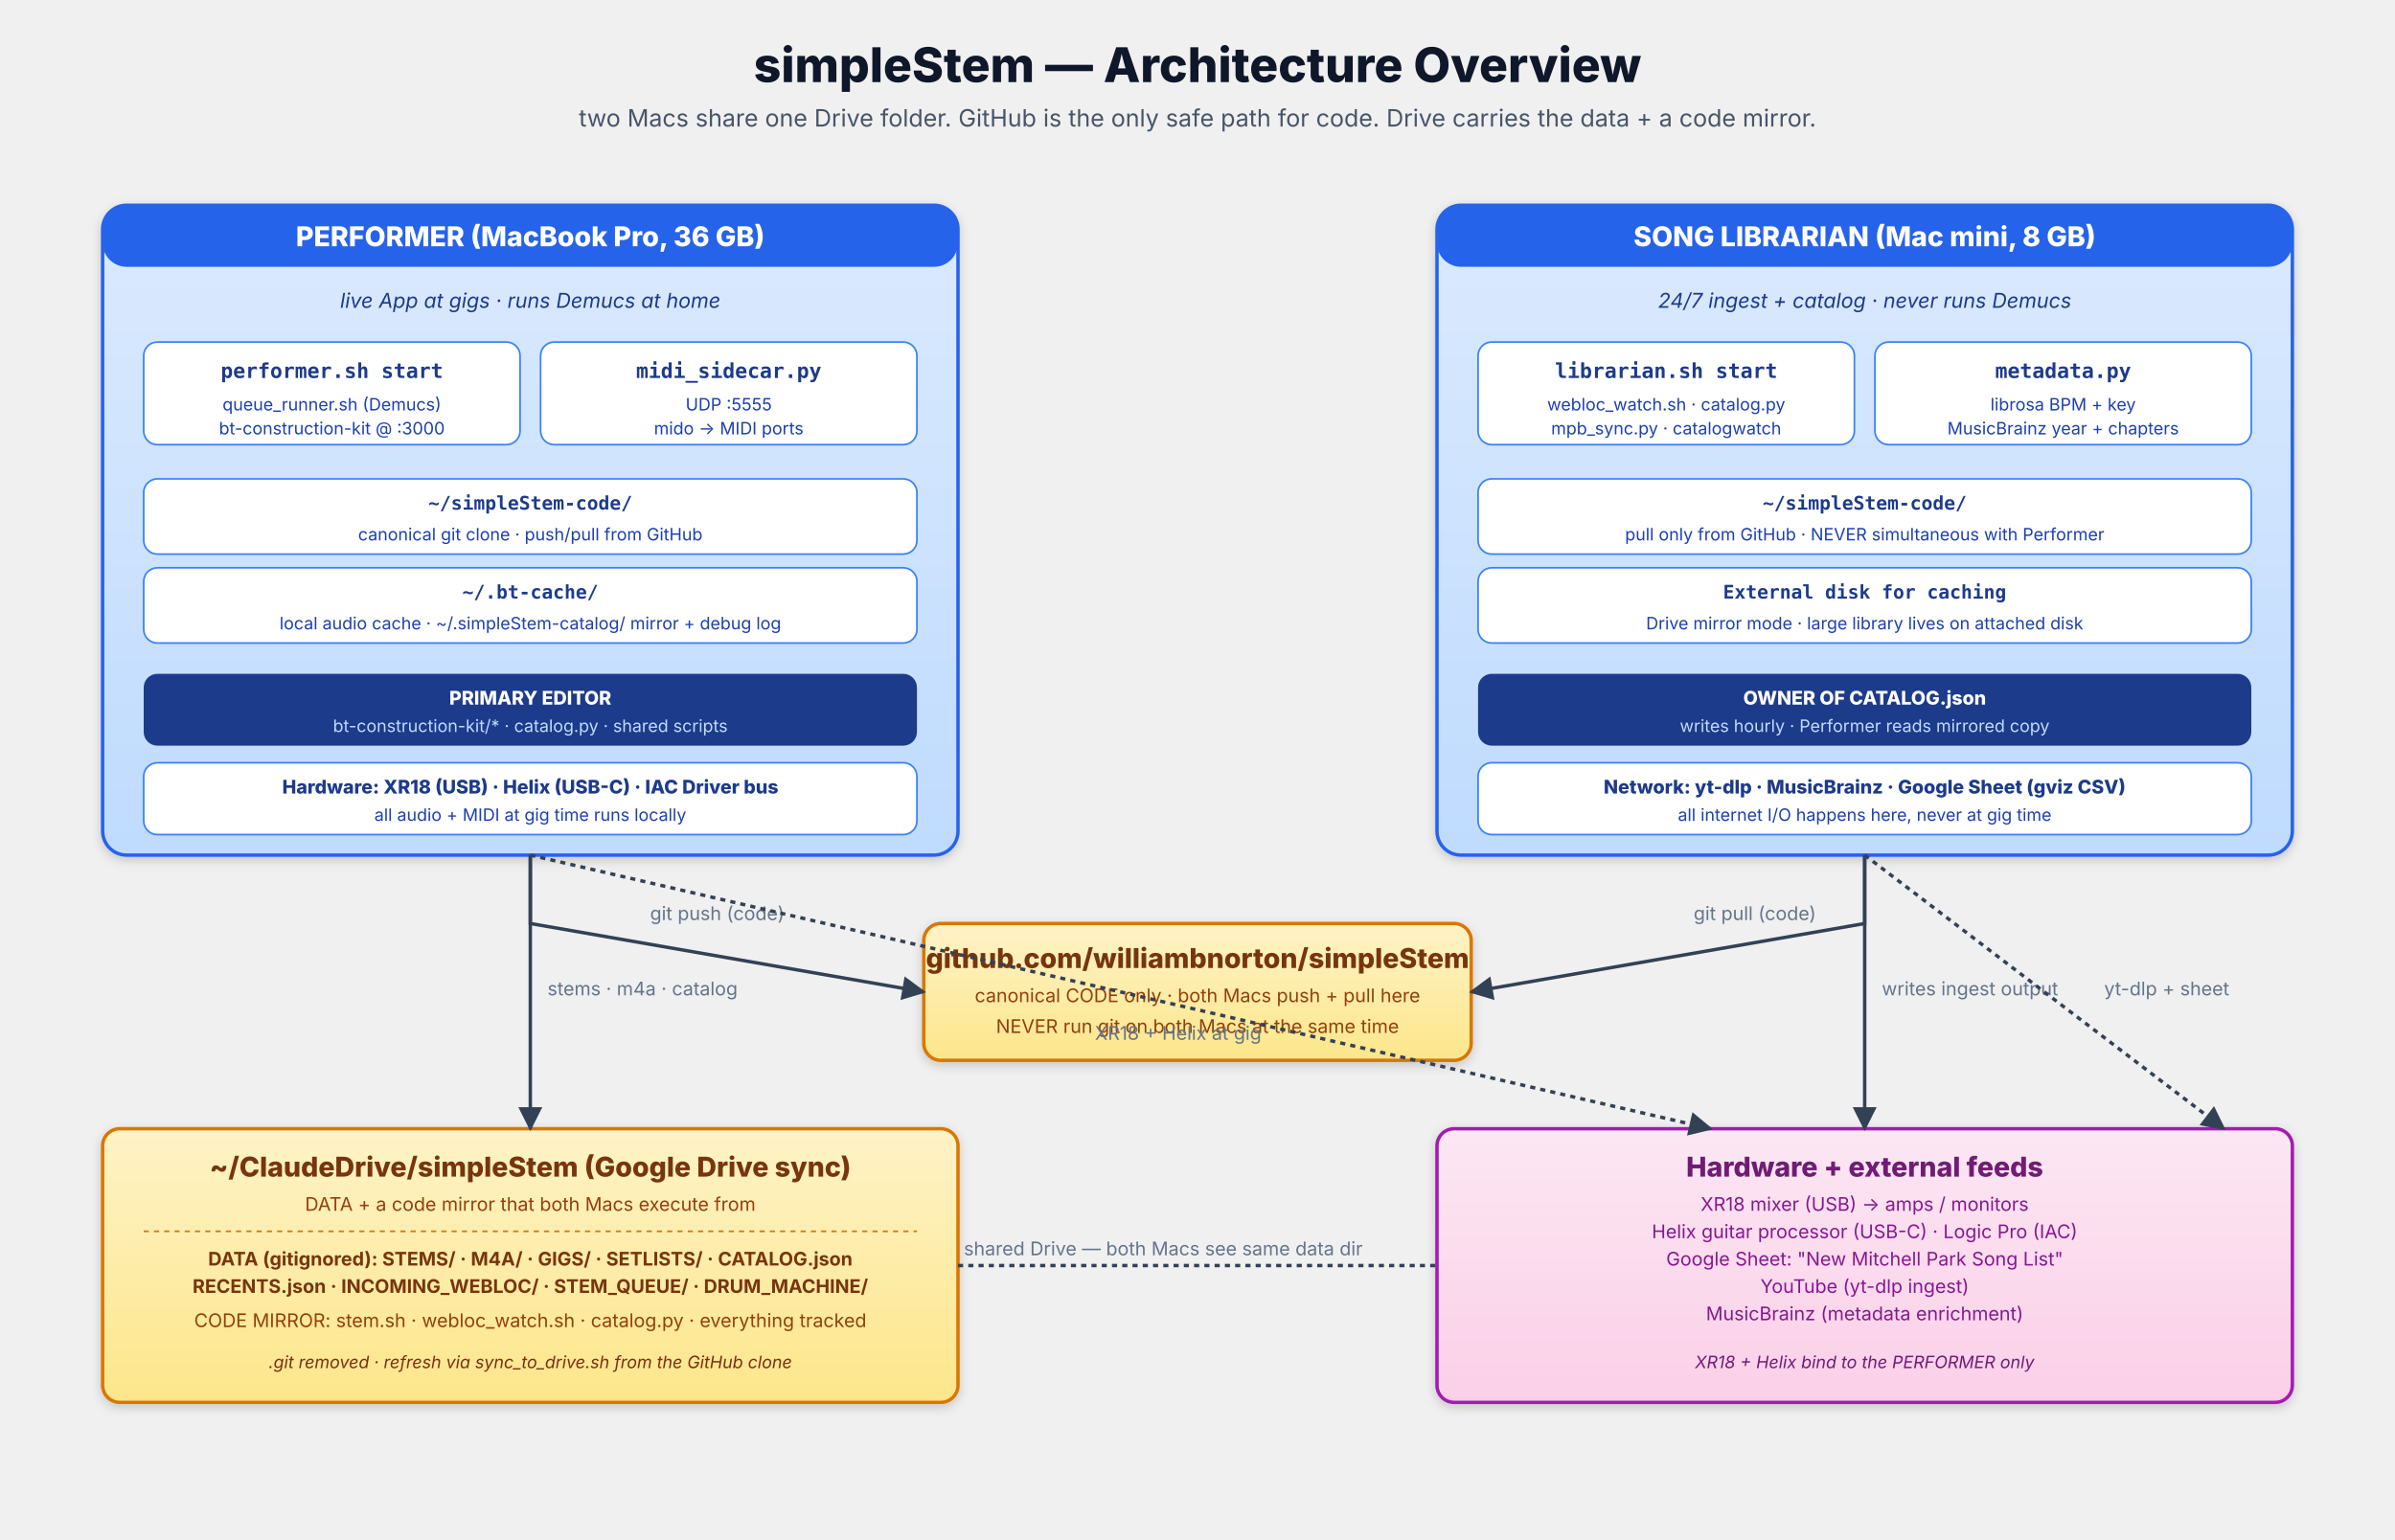
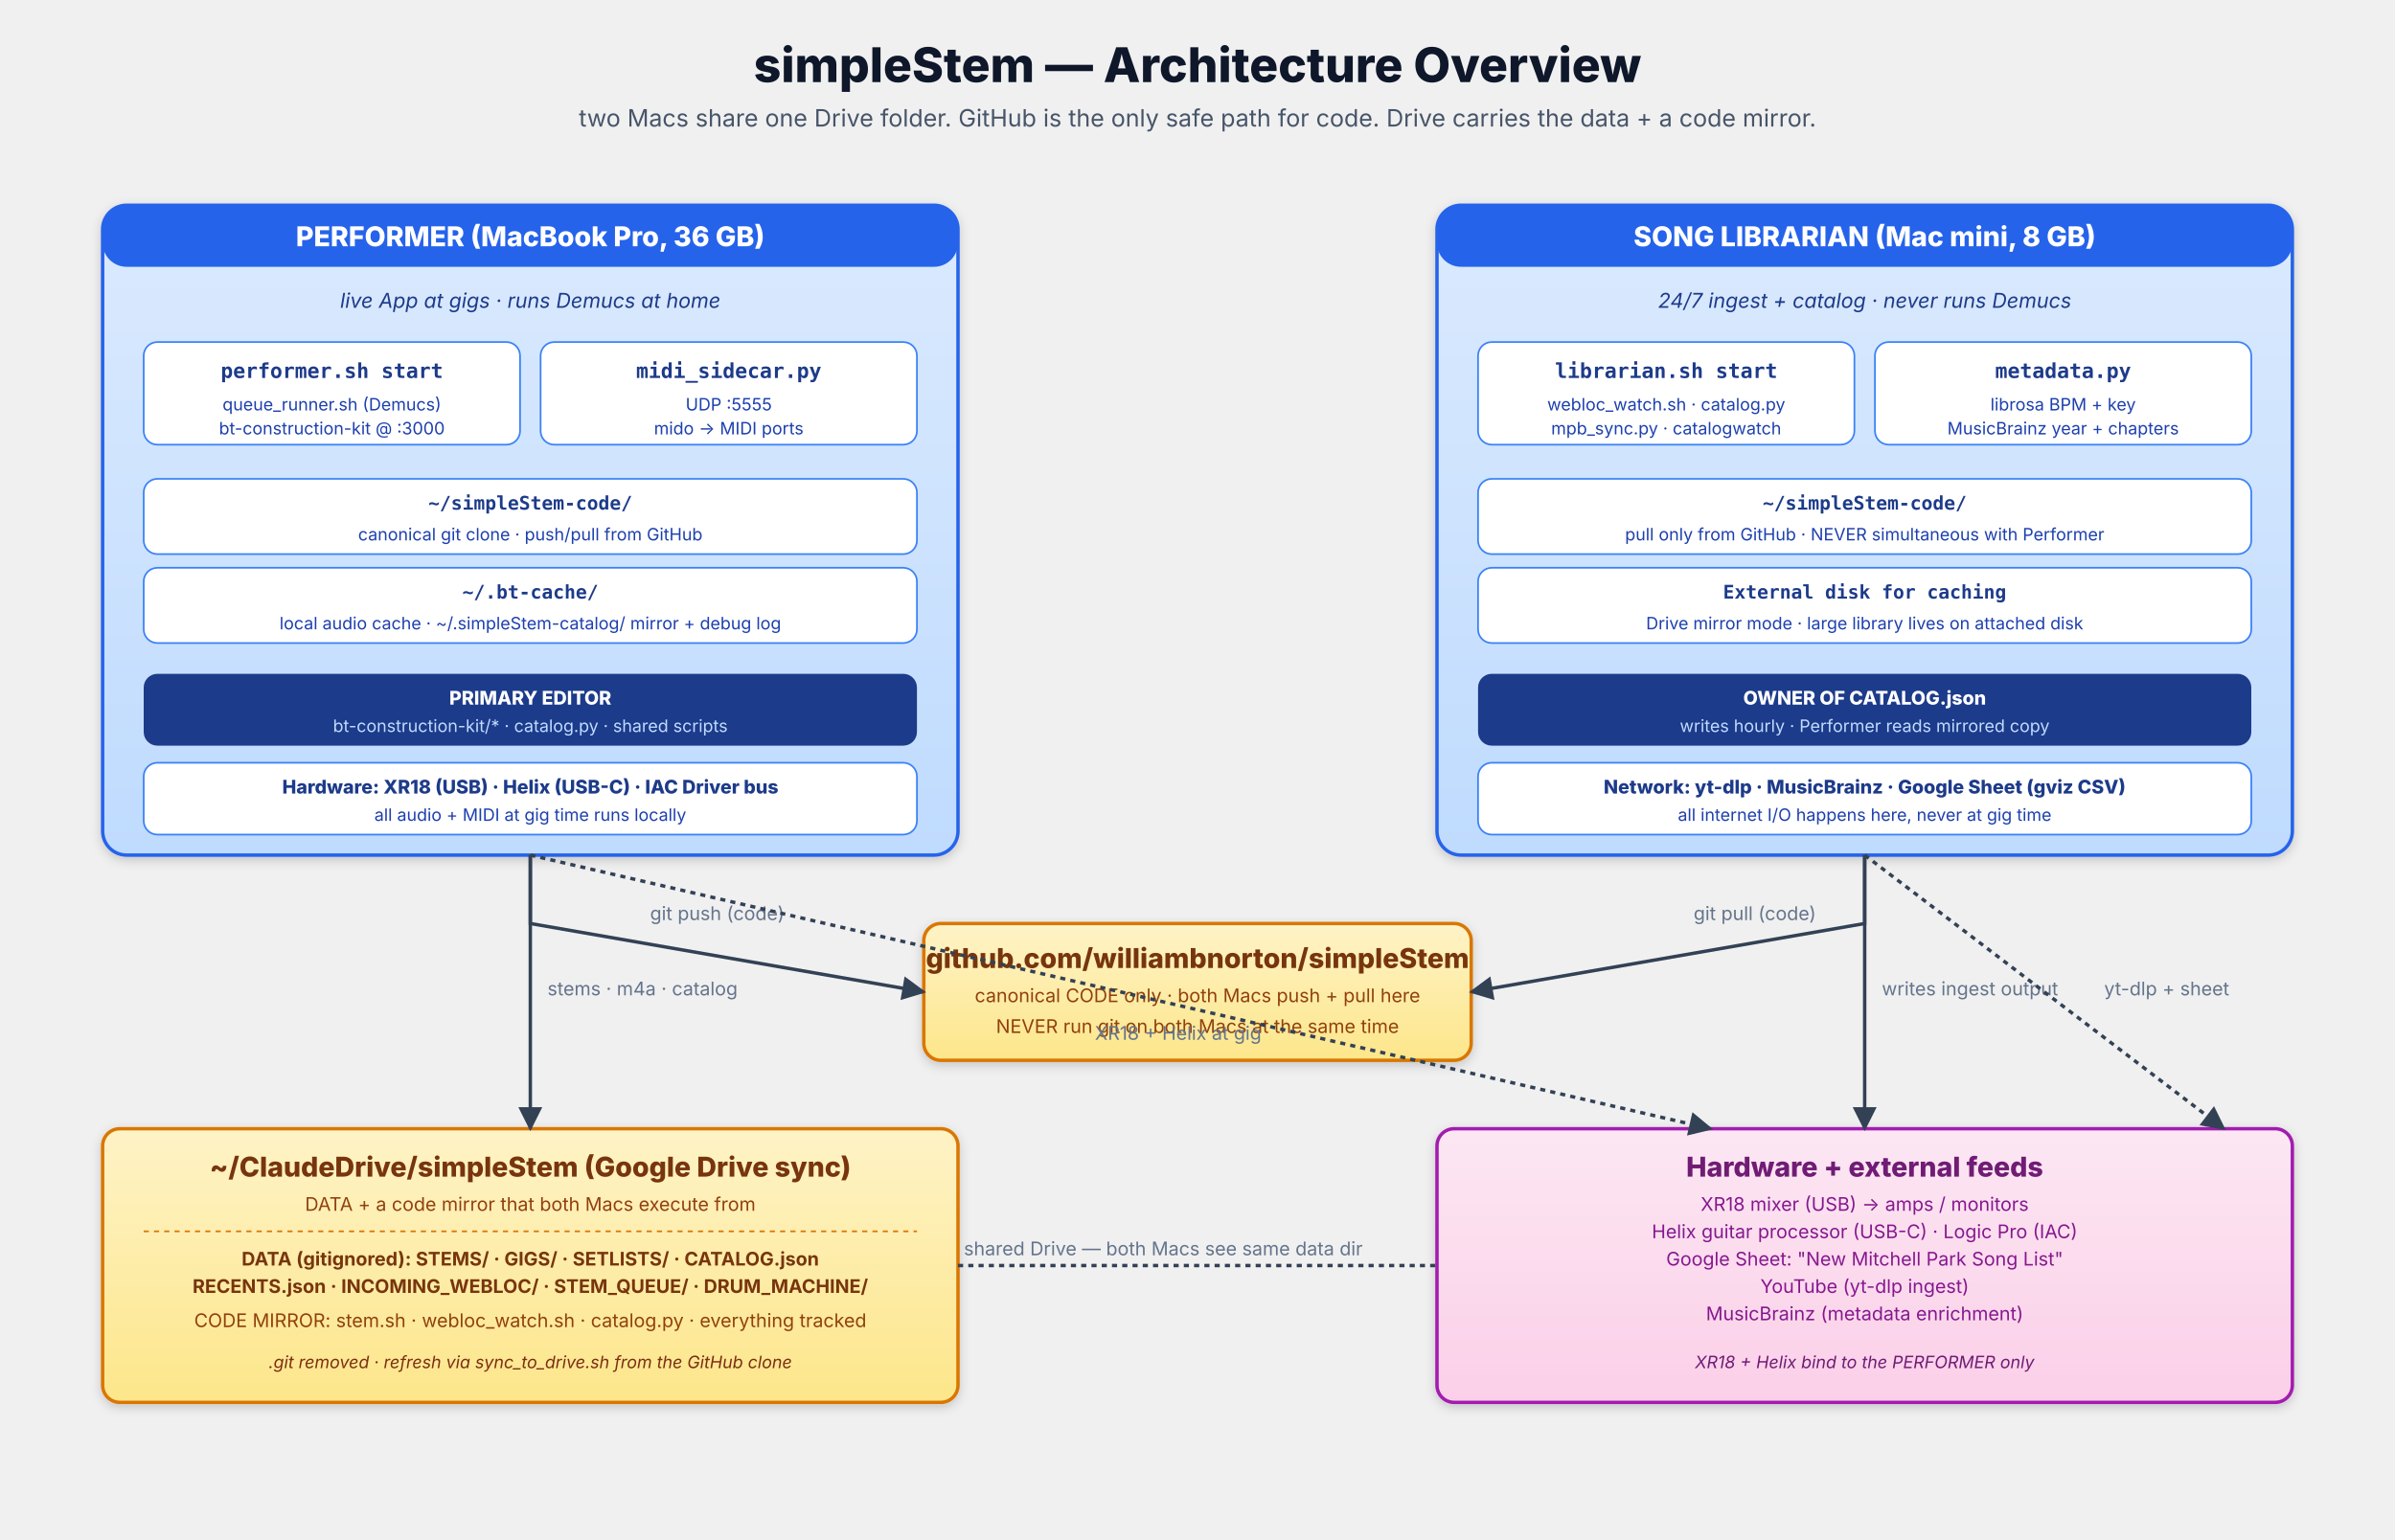
<svg xmlns="http://www.w3.org/2000/svg" viewBox="0 0 1400 900" font-family="-apple-system, BlinkMacSystemFont, 'Segoe UI', sans-serif">
  <defs>
    <marker id="arrow4" viewBox="0 0 10 10" refX="9" refY="5" markerWidth="7" markerHeight="7" orient="auto-start-reverse">
      <path d="M0,0 L10,5 L0,10 z" fill="#334155" />
    </marker>
    <linearGradient id="mac" x1="0" x2="0" y1="0" y2="1">
      <stop offset="0" stop-color="#dbeafe" />
      <stop offset="1" stop-color="#bfdbfe" />
    </linearGradient>
    <linearGradient id="cloud" x1="0" x2="0" y1="0" y2="1">
      <stop offset="0" stop-color="#fef3c7" />
      <stop offset="1" stop-color="#fde68a" />
    </linearGradient>
    <linearGradient id="hw4" x1="0" x2="0" y1="0" y2="1">
      <stop offset="0" stop-color="#fce7f3" />
      <stop offset="1" stop-color="#fbcfe8" />
    </linearGradient>
    <filter id="shadow4" x="-10%" y="-10%" width="120%" height="130%">
      <feDropShadow dx="0" dy="2" stdDeviation="3" flood-color="#000" flood-opacity="0.18" />
    </filter>
  </defs>
  <text x="700" y="48" text-anchor="middle" font-size="28" font-weight="800" fill="#0f172a">simpleStem — Architecture Overview</text>
  <text x="700" y="74" text-anchor="middle" font-size="14" fill="#475569">two Macs share one Drive folder. GitHub is the only safe path for code. Drive carries the data + a code mirror.</text>
  <g filter="url(#shadow4)">
    <rect x="60" y="120" width="500" height="380" rx="14" fill="url(#mac)" stroke="#2563eb" stroke-width="2" />
    <rect x="60" y="120" width="500" height="36" rx="14" fill="#2563eb" />
    <text x="310" y="144" text-anchor="middle" font-size="16" font-weight="800" fill="#fff">PERFORMER (MacBook Pro, 36 GB)</text>
    <text x="310" y="180" text-anchor="middle" font-size="12" fill="#1e3a8a" font-style="italic">live App at gigs · runs Demucs at home</text>
    <rect x="84" y="200" width="220" height="60" rx="8" fill="#fff" stroke="#3b82f6" />
    <text x="194" y="221" text-anchor="middle" font-size="12" font-weight="800" fill="#1e3a8a" font-family="ui-monospace, monospace">performer.sh start</text>
    <text x="194" y="240" text-anchor="middle" font-size="10" fill="#1e40af">queue_runner.sh (Demucs)</text>
    <text x="194" y="254" text-anchor="middle" font-size="10" fill="#1e40af">bt-construction-kit @ :3000</text>
    <rect x="316" y="200" width="220" height="60" rx="8" fill="#fff" stroke="#3b82f6" />
    <text x="426" y="221" text-anchor="middle" font-size="12" font-weight="800" fill="#1e3a8a" font-family="ui-monospace, monospace">midi_sidecar.py</text>
    <text x="426" y="240" text-anchor="middle" font-size="10" fill="#1e40af">UDP :5555</text>
    <text x="426" y="254" text-anchor="middle" font-size="10" fill="#1e40af">mido → MIDI ports</text>
    <rect x="84" y="280" width="452" height="44" rx="8" fill="#fff" stroke="#3b82f6" />
    <text x="310" y="298" text-anchor="middle" font-size="11" font-weight="800" fill="#1e3a8a" font-family="ui-monospace, monospace">~/simpleStem-code/</text>
    <text x="310" y="316" text-anchor="middle" font-size="10" fill="#1e40af">canonical git clone · push/pull from GitHub</text>
    <rect x="84" y="332" width="452" height="44" rx="8" fill="#fff" stroke="#3b82f6" />
    <text x="310" y="350" text-anchor="middle" font-size="11" font-weight="800" fill="#1e3a8a" font-family="ui-monospace, monospace">~/.bt-cache/</text>
    <text x="310" y="368" text-anchor="middle" font-size="10" fill="#1e40af">local audio cache · ~/.simpleStem-catalog/ mirror + debug log</text>
    <rect x="84" y="394" width="452" height="42" rx="8" fill="#1e3a8a" />
    <text x="310" y="412" text-anchor="middle" font-size="11" font-weight="800" fill="#fff">PRIMARY EDITOR</text>
    <text x="310" y="428" text-anchor="middle" font-size="10" fill="#bfdbfe">bt-construction-kit/* · catalog.py · shared scripts</text>
    <rect x="84" y="446" width="452" height="42" rx="8" fill="#fff" stroke="#3b82f6" />
    <text x="310" y="464" text-anchor="middle" font-size="11" font-weight="800" fill="#1e3a8a">Hardware: XR18 (USB) · Helix (USB-C) · IAC Driver bus</text>
    <text x="310" y="480" text-anchor="middle" font-size="10" fill="#1e40af">all audio + MIDI at gig time runs locally</text>
  </g>
  <g filter="url(#shadow4)">
    <rect x="840" y="120" width="500" height="380" rx="14" fill="url(#mac)" stroke="#2563eb" stroke-width="2" />
    <rect x="840" y="120" width="500" height="36" rx="14" fill="#2563eb" />
    <text x="1090" y="144" text-anchor="middle" font-size="16" font-weight="800" fill="#fff">SONG LIBRARIAN (Mac mini, 8 GB)</text>
    <text x="1090" y="180" text-anchor="middle" font-size="12" fill="#1e3a8a" font-style="italic">24/7 ingest + catalog · never runs Demucs</text>
    <rect x="864" y="200" width="220" height="60" rx="8" fill="#fff" stroke="#3b82f6" />
    <text x="974" y="221" text-anchor="middle" font-size="12" font-weight="800" fill="#1e3a8a" font-family="ui-monospace, monospace">librarian.sh start</text>
    <text x="974" y="240" text-anchor="middle" font-size="10" fill="#1e40af">webloc_watch.sh · catalog.py</text>
    <text x="974" y="254" text-anchor="middle" font-size="10" fill="#1e40af">mpb_sync.py · catalogwatch</text>
    <rect x="1096" y="200" width="220" height="60" rx="8" fill="#fff" stroke="#3b82f6" />
    <text x="1206" y="221" text-anchor="middle" font-size="12" font-weight="800" fill="#1e3a8a" font-family="ui-monospace, monospace">metadata.py</text>
    <text x="1206" y="240" text-anchor="middle" font-size="10" fill="#1e40af">librosa BPM + key</text>
    <text x="1206" y="254" text-anchor="middle" font-size="10" fill="#1e40af">MusicBrainz year + chapters</text>
    <rect x="864" y="280" width="452" height="44" rx="8" fill="#fff" stroke="#3b82f6" />
    <text x="1090" y="298" text-anchor="middle" font-size="11" font-weight="800" fill="#1e3a8a" font-family="ui-monospace, monospace">~/simpleStem-code/</text>
    <text x="1090" y="316" text-anchor="middle" font-size="10" fill="#1e40af">pull only from GitHub · NEVER simultaneous with Performer</text>
    <rect x="864" y="332" width="452" height="44" rx="8" fill="#fff" stroke="#3b82f6" />
    <text x="1090" y="350" text-anchor="middle" font-size="11" font-weight="800" fill="#1e3a8a" font-family="ui-monospace, monospace">External disk for caching</text>
    <text x="1090" y="368" text-anchor="middle" font-size="10" fill="#1e40af">Drive mirror mode · large library lives on attached disk</text>
    <rect x="864" y="394" width="452" height="42" rx="8" fill="#1e3a8a" />
    <text x="1090" y="412" text-anchor="middle" font-size="11" font-weight="800" fill="#fff">OWNER OF CATALOG.json</text>
    <text x="1090" y="428" text-anchor="middle" font-size="10" fill="#bfdbfe">writes hourly · Performer reads mirrored copy</text>
    <rect x="864" y="446" width="452" height="42" rx="8" fill="#fff" stroke="#3b82f6" />
    <text x="1090" y="464" text-anchor="middle" font-size="11" font-weight="800" fill="#1e3a8a">Network: yt-dlp · MusicBrainz · Google Sheet (gviz CSV)</text>
    <text x="1090" y="480" text-anchor="middle" font-size="10" fill="#1e40af">all internet I/O happens here, never at gig time</text>
  </g>
  <g filter="url(#shadow4)">
    <rect x="540" y="540" width="320" height="80" rx="10" fill="url(#cloud)" stroke="#d97706" stroke-width="2" />
    <text x="700" y="566" text-anchor="middle" font-size="16" font-weight="800" fill="#78350f">github.com/williambnorton/simpleStem</text>
    <text x="700" y="586" text-anchor="middle" font-size="11" fill="#92400e">canonical CODE only · both Macs push + pull here</text>
    <text x="700" y="604" text-anchor="middle" font-size="11" fill="#92400e">NEVER run git on both Macs at the same time</text>
  </g>
  <g filter="url(#shadow4)">
    <rect x="60" y="660" width="500" height="160" rx="10" fill="url(#cloud)" stroke="#d97706" stroke-width="2" />
    <text x="310" y="688" text-anchor="middle" font-size="16" font-weight="800" fill="#78350f">~/ClaudeDrive/simpleStem (Google Drive sync)</text>
    <text x="310" y="708" text-anchor="middle" font-size="11" fill="#92400e">DATA + a code mirror that both Macs execute from</text>
    <line x1="84" y1="720" x2="536" y2="720" stroke="#d97706" stroke-dasharray="3 3" />
-     <text x="310" y="740" text-anchor="middle" font-size="11" fill="#78350f" font-weight="700">DATA (gitignored): STEMS/ · M4A/ · GIGS/ · SETLISTS/ · CATALOG.json</text>
+     <text x="310" y="740" text-anchor="middle" font-size="11" fill="#78350f" font-weight="700">DATA (gitignored): STEMS/ · GIGS/ · SETLISTS/ · CATALOG.json</text>
    <text x="310" y="756" text-anchor="middle" font-size="11" fill="#78350f" font-weight="700">RECENTS.json · INCOMING_WEBLOC/ · STEM_QUEUE/ · DRUM_MACHINE/</text>
    <text x="310" y="776" text-anchor="middle" font-size="11" fill="#92400e">CODE MIRROR: stem.sh · webloc_watch.sh · catalog.py · everything tracked</text>
    <text x="310" y="800" text-anchor="middle" font-size="10" fill="#7c2d12" font-style="italic">.git removed · refresh via sync_to_drive.sh from the GitHub clone</text>
  </g>
  <g filter="url(#shadow4)">
    <rect x="840" y="660" width="500" height="160" rx="10" fill="url(#hw4)" stroke="#a21caf" stroke-width="2" />
    <text x="1090" y="688" text-anchor="middle" font-size="16" font-weight="800" fill="#701a75">Hardware + external feeds</text>
    <text x="1090" y="708" text-anchor="middle" font-size="11" fill="#86198f">XR18 mixer (USB) → amps / monitors</text>
    <text x="1090" y="724" text-anchor="middle" font-size="11" fill="#86198f">Helix guitar processor (USB-C) · Logic Pro (IAC)</text>
    <text x="1090" y="740" text-anchor="middle" font-size="11" fill="#86198f">Google Sheet: "New Mitchell Park Song List"</text>
    <text x="1090" y="756" text-anchor="middle" font-size="11" fill="#86198f">YouTube (yt-dlp ingest)</text>
    <text x="1090" y="772" text-anchor="middle" font-size="11" fill="#86198f">MusicBrainz (metadata enrichment)</text>
    <text x="1090" y="800" text-anchor="middle" font-size="10" fill="#701a75" font-style="italic">XR18 + Helix bind to the PERFORMER only</text>
  </g>
  <path d="M 310 500 L 310 540 L 540 580" fill="none" stroke="#334155" stroke-width="2" marker-end="url(#arrow4)" />
  <text x="380" y="538" font-size="11" fill="#64748b">git push (code)</text>
  <path d="M 1090 500 L 1090 540 L 860 580" fill="none" stroke="#334155" stroke-width="2" marker-end="url(#arrow4)" />
  <text x="990" y="538" font-size="11" fill="#64748b">git pull (code)</text>
  <path d="M 310 500 L 310 660" fill="none" stroke="#334155" stroke-width="2" marker-end="url(#arrow4)" />
  <text x="320" y="582" font-size="11" fill="#64748b">stems · m4a · catalog</text>
  <path d="M 1090 500 L 1090 660" fill="none" stroke="#334155" stroke-width="2" marker-end="url(#arrow4)" />
  <text x="1100" y="582" font-size="11" fill="#64748b">writes ingest output</text>
  <path d="M 560 740 L 840 740" fill="none" stroke="#334155" stroke-width="2" stroke-dasharray="3 3" />
  <text x="680" y="734" text-anchor="middle" font-size="11" fill="#64748b">shared Drive — both Macs see same data dir</text>
  <path d="M 1090 500 L 1300 660" fill="none" stroke="#334155" stroke-width="2" stroke-dasharray="3 3" marker-end="url(#arrow4)" />
  <text x="1230" y="582" font-size="11" fill="#64748b">yt-dlp + sheet</text>
  <path d="M 310 500 L 1000 660" fill="none" stroke="#334155" stroke-width="2" stroke-dasharray="3 3" marker-end="url(#arrow4)" />
  <text x="640" y="608" font-size="11" fill="#64748b">XR18 + Helix at gig</text>
</svg>
